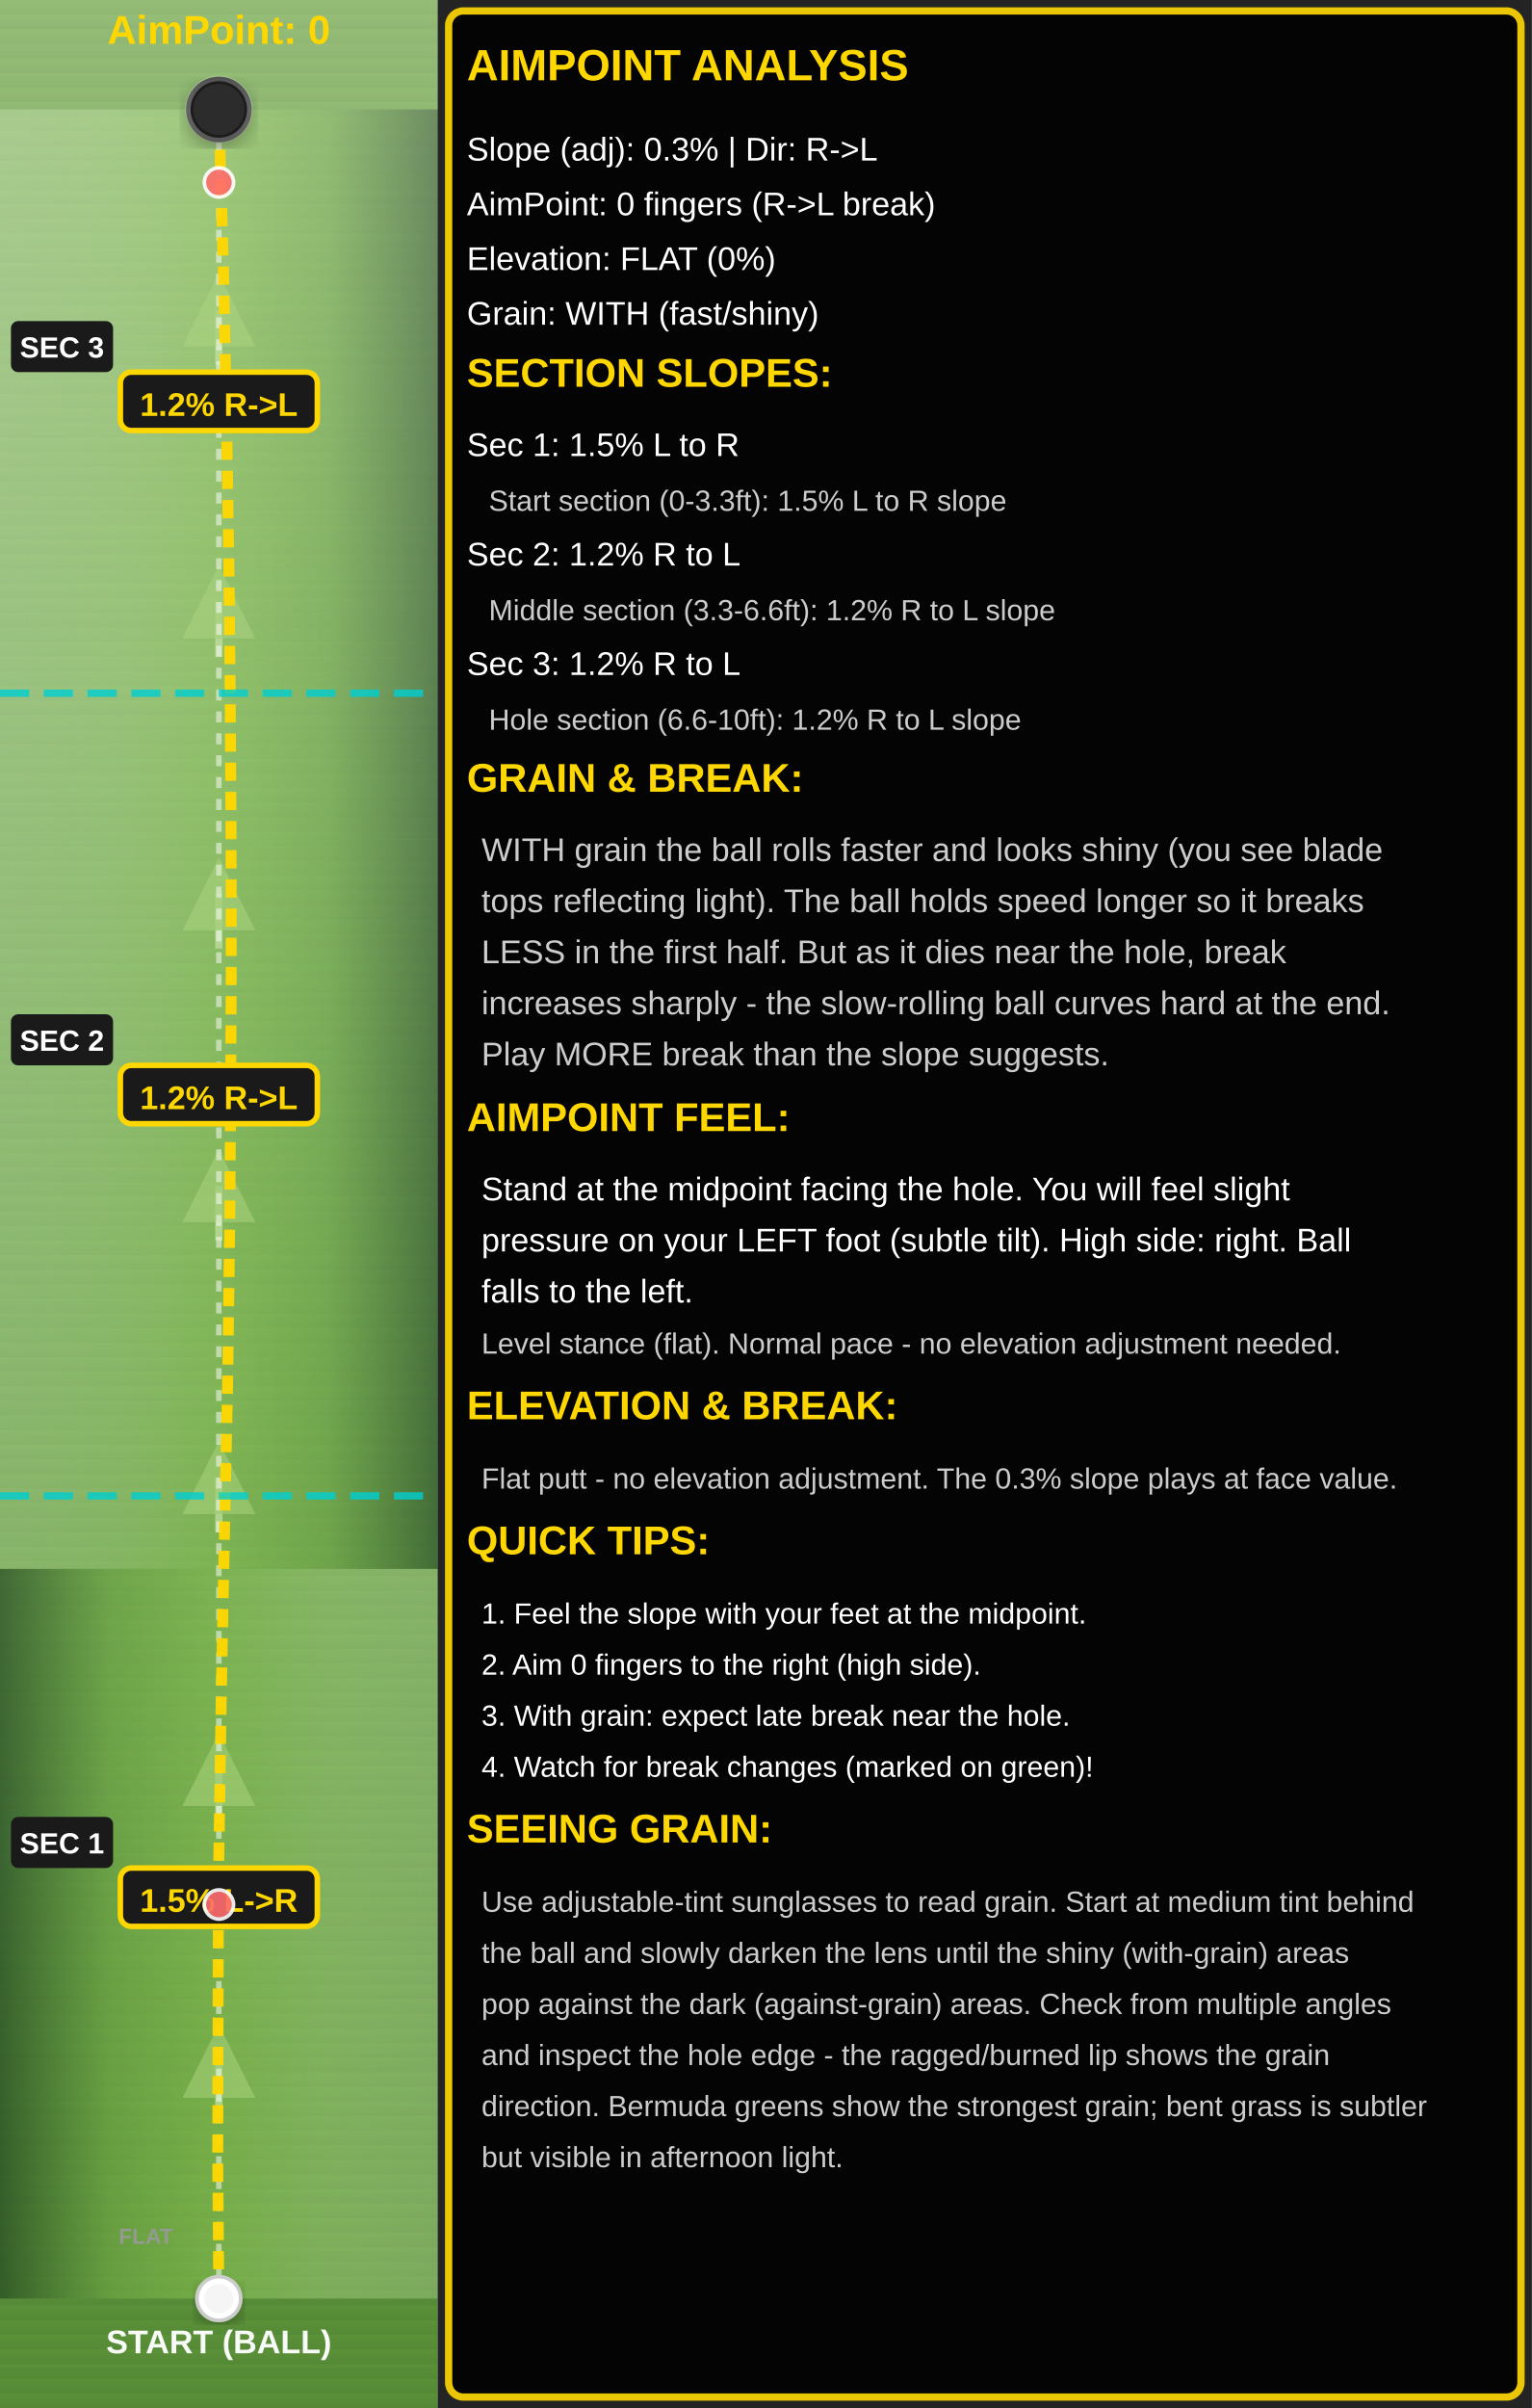
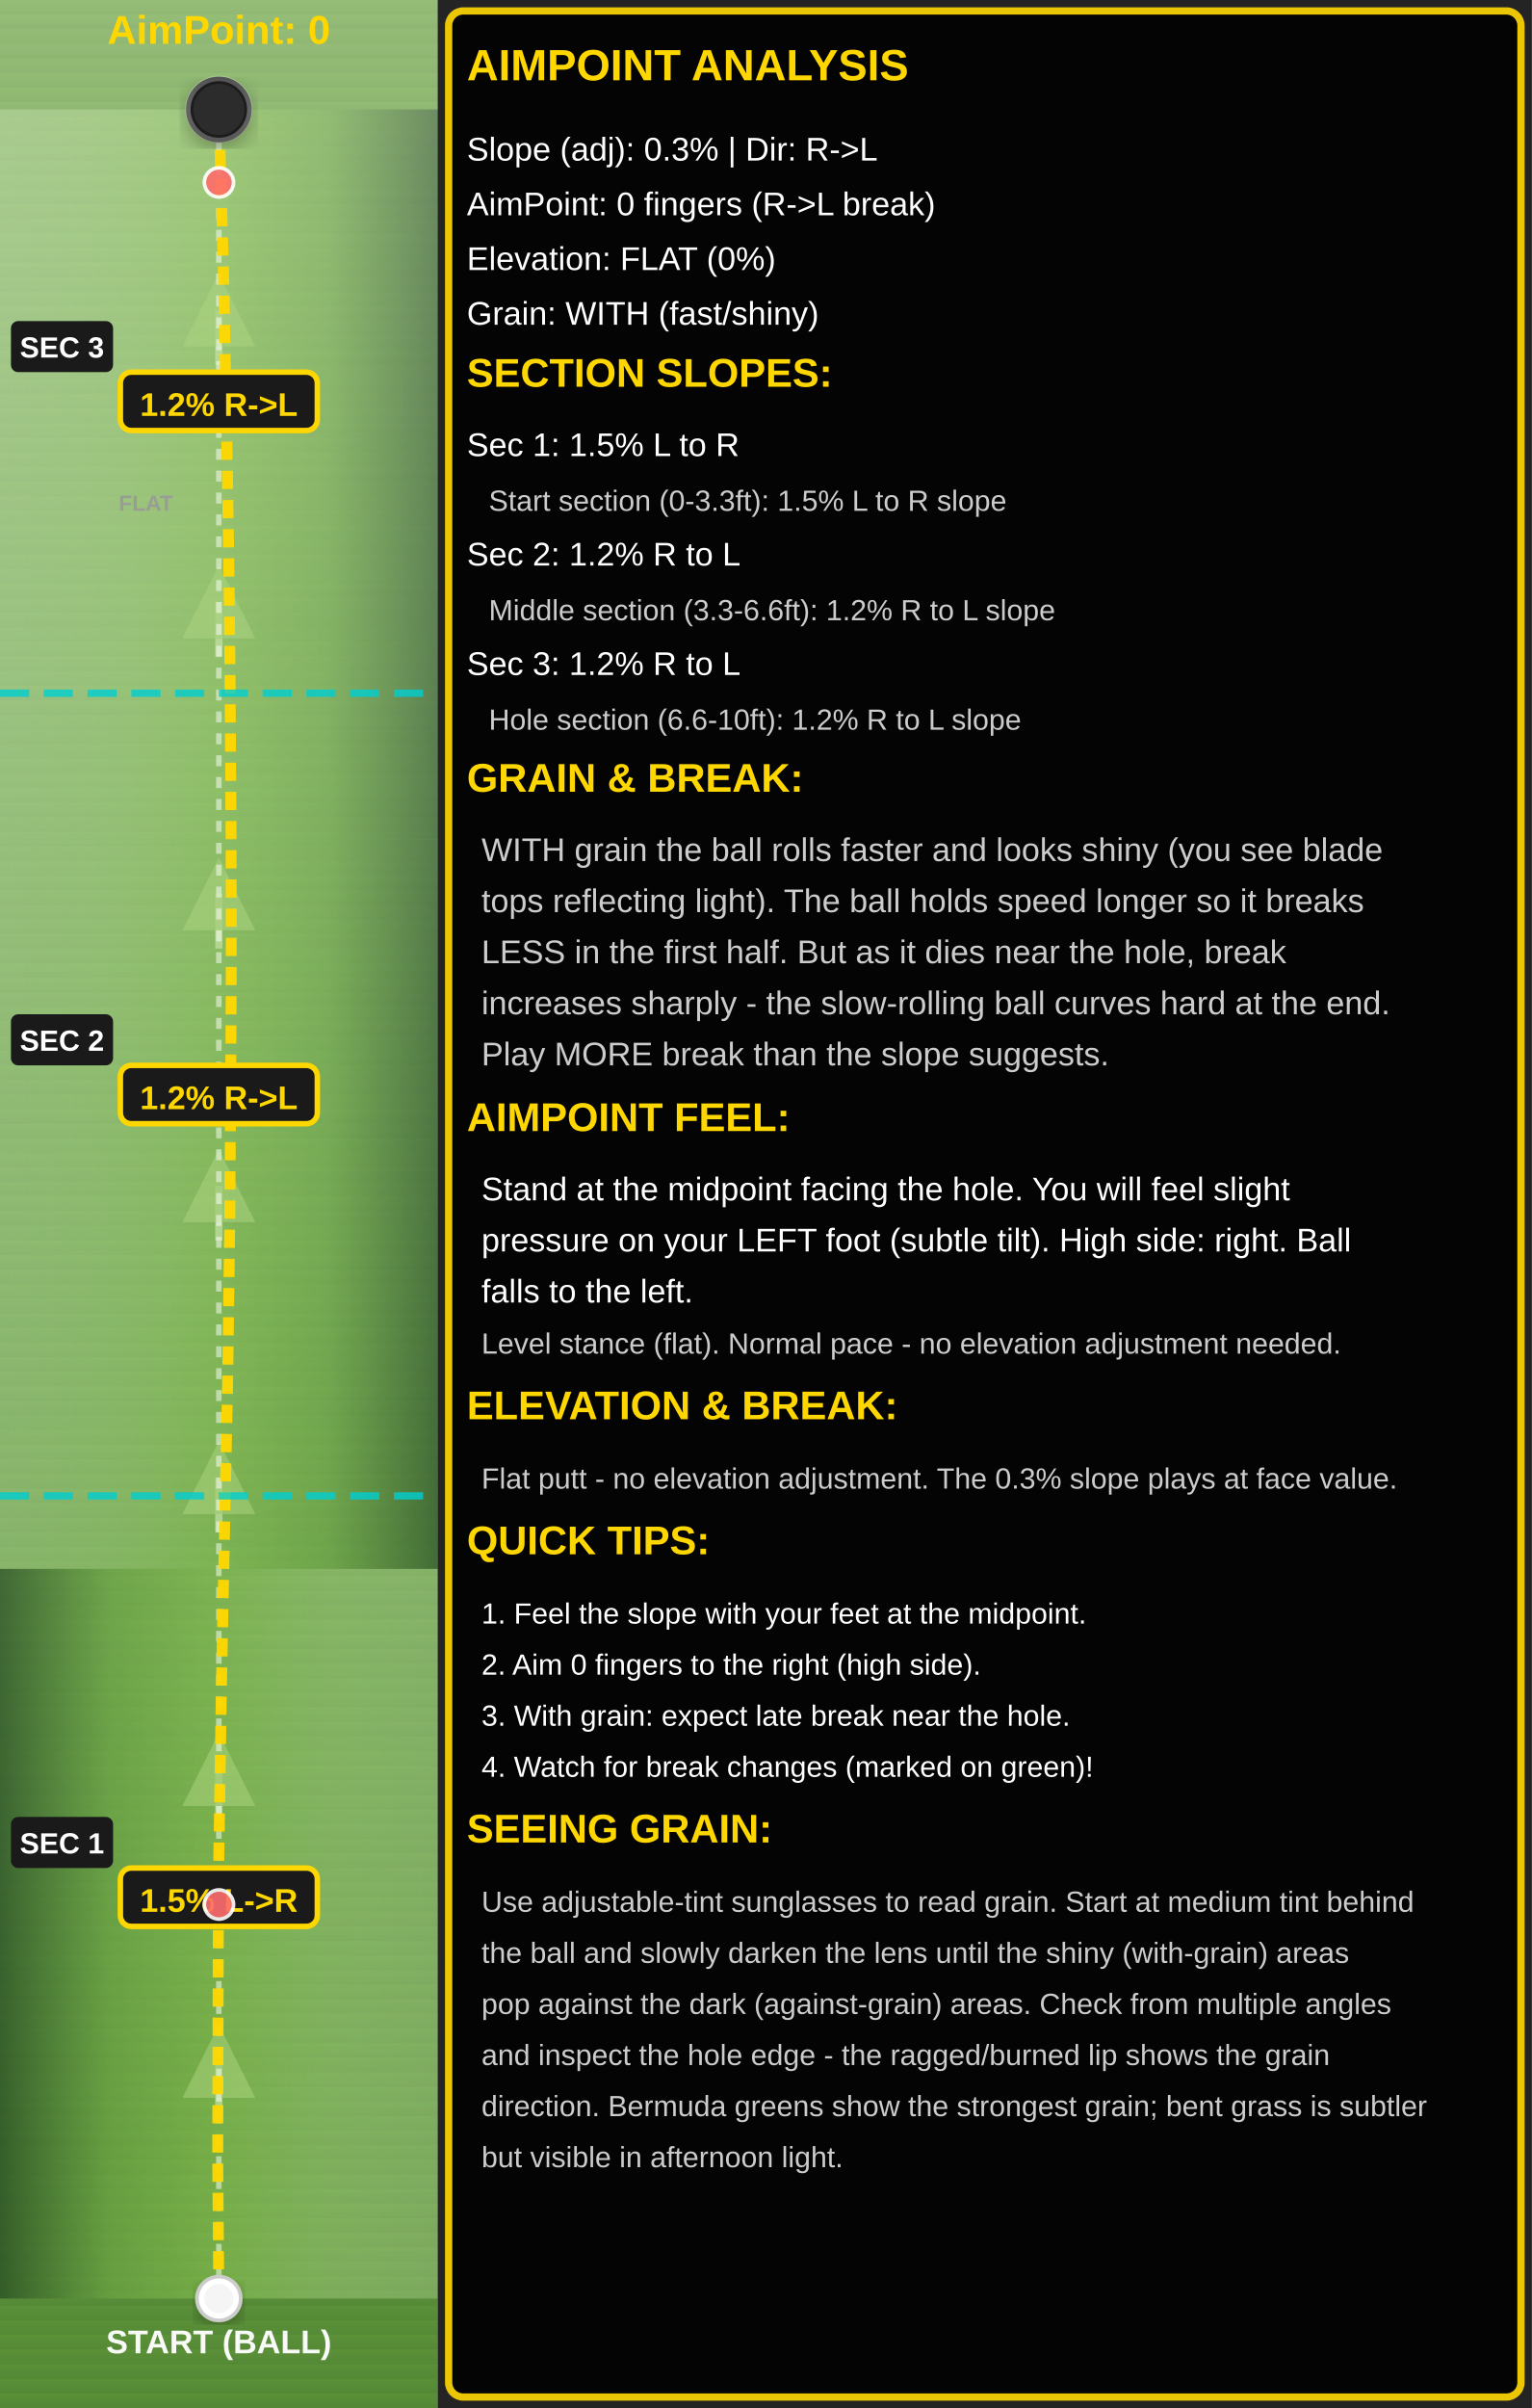
<svg xmlns="http://www.w3.org/2000/svg" width="420" height="660">
  <defs>
    <linearGradient id="baseGreen" x1="0%" y1="0%" x2="0%" y2="100%">
      <stop offset="0%" style="stop-color:#689F38;stop-opacity:1" />
      <stop offset="50%" style="stop-color:#558B2F;stop-opacity:1" />
      <stop offset="100%" style="stop-color:#4A7C27;stop-opacity:1" />
    </linearGradient>
    <linearGradient id="grainGradient" x1="0%" y1="0%" x2="0%" y2="100%">
      <stop offset="0%" style="stop-color:#E8F5E9;stop-opacity:0.6" />
      <stop offset="30%" style="stop-color:#C8E6C9;stop-opacity:0.5" />
      <stop offset="60%" style="stop-color:#A5D6A7;stop-opacity:0.35" />
      <stop offset="100%" style="stop-color:#81C784;stop-opacity:0.2" />
    </linearGradient>
    <linearGradient id="elevationGradient" x1="0%" y1="0%" x2="0%" y2="100%">
      <stop offset="0%" style="stop-color:#689F38;stop-opacity:0.15" />
      <stop offset="100%" style="stop-color:#689F38;stop-opacity:0.15" />
    </linearGradient>
    <linearGradient id="breakGradientSec1" x1="0%" y1="0%" x2="100%" y2="0%">
      <stop offset="0%" style="stop-color:#1B3D14;stop-opacity:0.79" />
      <stop offset="25%" style="stop-color:#689F38;stop-opacity:0.682" />
      <stop offset="50%" style="stop-color:#8BC34A;stop-opacity:0.574" />
      <stop offset="75%" style="stop-color:#AED581;stop-opacity:0.466" />
      <stop offset="100%" style="stop-color:#C5E1A5;stop-opacity:0.358" />
    </linearGradient>
    <linearGradient id="breakGradientSec2" x1="0%" y1="0%" x2="100%" y2="0%">
      <stop offset="0%" style="stop-color:#C5E1A5;stop-opacity:0.389" />
      <stop offset="25%" style="stop-color:#AED581;stop-opacity:0.461" />
      <stop offset="50%" style="stop-color:#8BC34A;stop-opacity:0.569" />
      <stop offset="75%" style="stop-color:#689F38;stop-opacity:0.658" />
      <stop offset="100%" style="stop-color:#1B3D14;stop-opacity:0.748" />
    </linearGradient>
    <linearGradient id="breakGradientSec3" x1="0%" y1="0%" x2="100%" y2="0%">
      <stop offset="0%" style="stop-color:#C5E1A5;stop-opacity:0.389" />
      <stop offset="25%" style="stop-color:#AED581;stop-opacity:0.461" />
      <stop offset="50%" style="stop-color:#8BC34A;stop-opacity:0.569" />
      <stop offset="75%" style="stop-color:#689F38;stop-opacity:0.658" />
      <stop offset="100%" style="stop-color:#1B3D14;stop-opacity:0.748" />
    </linearGradient>
    <linearGradient id="holeGrainGradient" x1="50%" y1="0%" x2="50%" y2="100%">
      <stop offset="0%" style="stop-color:#FFFFFF;stop-opacity:0.3" />
      <stop offset="50%" style="stop-color:#CCCCCC;stop-opacity:0.5" />
      <stop offset="100%" style="stop-color:#999999;stop-opacity:0.6" />
    </linearGradient>
    <filter id="shadow">
      <feDropShadow dx="0" dy="2" stdDeviation="3" flood-opacity="0.3" />
    </filter>
    <marker id="arrowhead-grain" markerWidth="10" markerHeight="10" refX="5" refY="5" orient="auto">
      <polygon points="0,0 10,5 0,10" fill="#AED581" opacity="0.7" />
    </marker>
    <marker id="arrowhead-elev-up" markerWidth="8" markerHeight="8" refX="4" refY="8" orient="0">
      <polygon points="4,0 8,8 0,8" fill="#FFA726" opacity="0.85" />
    </marker>
    <marker id="arrowhead-elev-down" markerWidth="8" markerHeight="8" refX="4" refY="0" orient="0">
      <polygon points="0,0 8,0 4,8" fill="#4FC3F7" opacity="0.85" />
    </marker>
    <pattern id="grassTexture" x="0" y="0" width="4" height="4" patternUnits="userSpaceOnUse">
      <rect width="4" height="4" fill="url(#baseGreen)" opacity="0.95" />
      <line x1="0" y1="2" x2="4" y2="2" stroke="#5A9B3F" stroke-width="0.5" opacity="0.3" />
    </pattern>
  </defs>
  <rect width="120" height="660" fill="url(#baseGreen)" />
  <rect width="120" height="660" fill="url(#grassTexture)" opacity="0.3" />
  <rect width="120" height="660" fill="url(#elevationGradient)" opacity="0.7" />
  <rect x="0" y="430.0" width="120" height="200.0" fill="url(#breakGradientSec1)" opacity="1.0" />
  <rect x="0" y="230.0" width="120" height="200.0" fill="url(#breakGradientSec2)" opacity="1.0" />
  <rect x="0" y="30" width="120" height="200.0" fill="url(#breakGradientSec3)" opacity="1.0" />
  <rect width="120" height="660" fill="url(#grainGradient)" opacity="0.6" />
  <line x1="60.0" y1="100" x2="60.0" y2="85" stroke="#C5E1A5" stroke-width="2" opacity="0.7" marker-end="url(#arrowhead-grain)" />
  <line x1="60.0" y1="180" x2="60.0" y2="165" stroke="#C5E1A5" stroke-width="2" opacity="0.7" marker-end="url(#arrowhead-grain)" />
  <line x1="60.0" y1="260" x2="60.0" y2="245" stroke="#C5E1A5" stroke-width="2" opacity="0.7" marker-end="url(#arrowhead-grain)" />
  <line x1="60.0" y1="340" x2="60.0" y2="325" stroke="#C5E1A5" stroke-width="2" opacity="0.7" marker-end="url(#arrowhead-grain)" />
  <line x1="60.0" y1="420" x2="60.0" y2="405" stroke="#C5E1A5" stroke-width="2" opacity="0.7" marker-end="url(#arrowhead-grain)" />
  <line x1="60.0" y1="500" x2="60.0" y2="485" stroke="#C5E1A5" stroke-width="2" opacity="0.7" marker-end="url(#arrowhead-grain)" />
  <line x1="60.0" y1="580" x2="60.0" y2="565" stroke="#C5E1A5" stroke-width="2" opacity="0.7" marker-end="url(#arrowhead-grain)" />
-   <text x="40.0" y="615" font-family="Arial, sans-serif" font-size="6" fill="#999999" text-anchor="middle" font-weight="bold" opacity="0.9">FLAT</text>
+   <text x="40.0" y="140" font-family="Arial, sans-serif" font-size="6" fill="#999999" text-anchor="middle" font-weight="bold" opacity="0.9">FLAT</text>
  <line x1="60.0" y1="630" x2="60.0" y2="30.0" stroke="#FFFFFF" stroke-width="1.5" stroke-dasharray="3,3" opacity="0.5" />
  <path d="M 60.0 630.0 C 59.9 617.5, 59.8 604.6, 59.7 592.0 C 59.7 577.0, 59.8 561.5, 59.8 546.5 C 59.8 533.9, 59.9 521.0, 60.0 508.5 C 60.2 493.4, 60.5 477.9, 60.7 462.9 C 61.0 447.9, 61.3 432.4, 61.6 417.3 C 61.9 404.8, 62.1 391.9, 62.4 379.4 C 62.6 364.3, 62.8 348.8, 63.0 333.8 C 63.1 318.8, 63.2 303.3, 63.3 288.2 C 63.4 275.7, 63.4 262.8, 63.4 250.3 C 63.4 235.2, 63.3 219.7, 63.2 204.7 C 63.1 189.6, 63.0 174.2, 62.8 159.1 C 62.6 146.6, 62.4 133.7, 62.2 121.1 C 61.9 106.1, 61.6 90.6, 61.3 75.6 C 60.9 60.5, 60.4 45.0, 60.0 30.0" stroke="#FFD700" stroke-width="3" fill="none" stroke-dasharray="5,3" opacity="0.95" />
  <line x1="0" y1="410.0" x2="120" y2="410.0" stroke="#00CED1" stroke-width="2" opacity="0.8" stroke-dasharray="8,4" />
  <line x1="0" y1="190.0" x2="120" y2="190.0" stroke="#00CED1" stroke-width="2" opacity="0.8" stroke-dasharray="8,4" />
  <rect x="3" y="498.0" width="28" height="14" fill="#1A1A1A" rx="2" />
  <text x="17" y="508.0" font-family="Arial, sans-serif" font-size="8" fill="#FFFFFF" text-anchor="middle" font-weight="bold">SEC 1</text>
  <rect x="33.0" y="512.0" width="54" height="16" fill="#1A1A1A" rx="3" stroke="#FFD700" stroke-width="1.5" />
  <text x="60.0" y="524.0" font-family="Arial, sans-serif" font-size="9" fill="#FFD700" text-anchor="middle" font-weight="bold">1.5% L-&gt;R</text>
  <rect x="3" y="278.0" width="28" height="14" fill="#1A1A1A" rx="2" />
  <text x="17" y="288.0" font-family="Arial, sans-serif" font-size="8" fill="#FFFFFF" text-anchor="middle" font-weight="bold">SEC 2</text>
  <rect x="33.0" y="292.0" width="54" height="16" fill="#1A1A1A" rx="3" stroke="#FFD700" stroke-width="1.5" />
  <text x="60.0" y="304.0" font-family="Arial, sans-serif" font-size="9" fill="#FFD700" text-anchor="middle" font-weight="bold">1.2% R-&gt;L</text>
  <rect x="3" y="88.0" width="28" height="14" fill="#1A1A1A" rx="2" />
  <text x="17" y="98.0" font-family="Arial, sans-serif" font-size="8" fill="#FFFFFF" text-anchor="middle" font-weight="bold">SEC 3</text>
  <rect x="33.0" y="102.0" width="54" height="16" fill="#1A1A1A" rx="3" stroke="#FFD700" stroke-width="1.5" />
  <text x="60.0" y="114.0" font-family="Arial, sans-serif" font-size="9" fill="#FFD700" text-anchor="middle" font-weight="bold">1.2% R-&gt;L</text>
  <circle cx="60.031" cy="522" r="4" fill="#FF6B6B" opacity="0.9" stroke="#FFFFFF" stroke-width="1" />
  <circle cx="60.031" cy="50" r="4" fill="#FF6B6B" opacity="0.9" stroke="#FFFFFF" stroke-width="1" />
  <text x="60.0" y="12" font-family="Arial, sans-serif" font-size="11" fill="#FFD700" text-anchor="middle" font-weight="bold">AimPoint: 0</text>
  <circle cx="60.0" cy="30.0" r="9" fill="#1A1A1A" filter="url(#shadow)" />
  <circle cx="60.0" cy="30.0" r="7" fill="#2C2C2C" />
  <circle cx="60.0" cy="30.0" r="8.5" fill="none" stroke="url(#holeGrainGradient)" stroke-width="1.5" opacity="0.8" />
  <circle cx="60.0" cy="630" r="6" fill="#FFFFFF" stroke="#CCCCCC" stroke-width="1" filter="url(#shadow)" />
  <circle cx="60.0" cy="630" r="4" fill="#F5F5F5" />
  <text x="60.0" y="645" font-family="Arial, sans-serif" font-size="9" fill="#FFFFFF" text-anchor="middle" font-weight="bold" opacity="0.95">START (BALL)</text>
  <rect x="120" y="0" width="300" height="660" fill="#1A1A1A" opacity="0.95" />
  <rect x="123" y="3" width="294" height="654" fill="#000000" opacity="0.9" rx="4" stroke="#FFD700" stroke-width="2" />
  <text x="128" y="22" font-family="Arial, sans-serif" font-size="12" fill="#FFD700" font-weight="bold">AIMPOINT ANALYSIS</text>
  <text x="128" y="44" font-family="Arial, sans-serif" font-size="9" fill="#FFFFFF">Slope (adj): 0.3%  |  Dir: R-&gt;L</text>
  <text x="128" y="59" font-family="Arial, sans-serif" font-size="9" fill="#FFFFFF">AimPoint: 0 fingers (R-&gt;L break)</text>
  <text x="128" y="74" font-family="Arial, sans-serif" font-size="9" fill="#FFFFFF">Elevation: FLAT (0%)</text>
  <text x="128" y="89" font-family="Arial, sans-serif" font-size="9" fill="#FFFFFF">Grain: WITH (fast/shiny)</text>
  <text x="128" y="106" font-family="Arial, sans-serif" font-size="11" fill="#FFD700" font-weight="bold">SECTION SLOPES:</text>
  <text x="128" y="125" font-family="Arial, sans-serif" font-size="9" fill="#FFFFFF">Sec 1: 1.5% L to R</text>
  <text x="134" y="140" font-family="Arial, sans-serif" font-size="8" fill="#CCCCCC">Start section (0-3.3ft): 1.5% L to R slope</text>
  <text x="128" y="155" font-family="Arial, sans-serif" font-size="9" fill="#FFFFFF">Sec 2: 1.2% R to L</text>
  <text x="134" y="170" font-family="Arial, sans-serif" font-size="8" fill="#CCCCCC">Middle section (3.3-6.6ft): 1.2% R to L slope</text>
  <text x="128" y="185" font-family="Arial, sans-serif" font-size="9" fill="#FFFFFF">Sec 3: 1.2% R to L</text>
  <text x="134" y="200" font-family="Arial, sans-serif" font-size="8" fill="#CCCCCC">Hole section (6.6-10ft): 1.2% R to L slope</text>
  <text x="128" y="217" font-family="Arial, sans-serif" font-size="11" fill="#FFD700" font-weight="bold">GRAIN &amp; BREAK:</text>
  <text x="132" y="236" font-family="Arial, sans-serif" font-size="9" fill="#CCCCCC">WITH grain the ball rolls faster and looks shiny (you see blade</text>
  <text x="132" y="250" font-family="Arial, sans-serif" font-size="9" fill="#CCCCCC">tops reflecting light). The ball holds speed longer so it breaks</text>
  <text x="132" y="264" font-family="Arial, sans-serif" font-size="9" fill="#CCCCCC">LESS in the first half. But as it dies near the hole, break</text>
  <text x="132" y="278" font-family="Arial, sans-serif" font-size="9" fill="#CCCCCC">increases sharply - the slow-rolling ball curves hard at the end.</text>
  <text x="132" y="292" font-family="Arial, sans-serif" font-size="9" fill="#CCCCCC">Play MORE break than the slope suggests.</text>
  <text x="128" y="310" font-family="Arial, sans-serif" font-size="11" fill="#FFD700" font-weight="bold">AIMPOINT FEEL:</text>
  <text x="132" y="329" font-family="Arial, sans-serif" font-size="9" fill="#FFFFFF">Stand at the midpoint facing the hole. You will feel slight</text>
  <text x="132" y="343" font-family="Arial, sans-serif" font-size="9" fill="#FFFFFF">pressure on your LEFT foot (subtle tilt). High side: right. Ball</text>
  <text x="132" y="357" font-family="Arial, sans-serif" font-size="9" fill="#FFFFFF">falls to the left.</text>
  <text x="132" y="371" font-family="Arial, sans-serif" font-size="8" fill="#CCCCCC">Level stance (flat). Normal pace - no elevation adjustment needed.</text>
  <text x="128" y="389" font-family="Arial, sans-serif" font-size="11" fill="#FFD700" font-weight="bold">ELEVATION &amp; BREAK:</text>
  <text x="132" y="408" font-family="Arial, sans-serif" font-size="8" fill="#CCCCCC">Flat putt - no elevation adjustment. The 0.3% slope plays at face value.</text>
  <text x="128" y="426" font-family="Arial, sans-serif" font-size="11" fill="#FFD700" font-weight="bold">QUICK TIPS:</text>
  <text x="132" y="445" font-family="Arial, sans-serif" font-size="8" fill="#FFFFFF">1. Feel the slope with your feet at the midpoint.</text>
  <text x="132" y="459" font-family="Arial, sans-serif" font-size="8" fill="#FFFFFF">2. Aim 0 fingers to the right (high side).</text>
  <text x="132" y="473" font-family="Arial, sans-serif" font-size="8" fill="#FFFFFF">3. With grain: expect late break near the hole.</text>
  <text x="132" y="487" font-family="Arial, sans-serif" font-size="8" fill="#FFFFFF">4. Watch for break changes (marked on green)!</text>
  <text x="128" y="505" font-family="Arial, sans-serif" font-size="11" fill="#FFD700" font-weight="bold">SEEING GRAIN:</text>
  <text x="132" y="524" font-family="Arial, sans-serif" font-size="8" fill="#CCCCCC">Use adjustable-tint sunglasses to read grain. Start at medium tint behind</text>
  <text x="132" y="538" font-family="Arial, sans-serif" font-size="8" fill="#CCCCCC">the ball and slowly darken the lens until the shiny (with-grain) areas</text>
  <text x="132" y="552" font-family="Arial, sans-serif" font-size="8" fill="#CCCCCC">pop against the dark (against-grain) areas. Check from multiple angles</text>
  <text x="132" y="566" font-family="Arial, sans-serif" font-size="8" fill="#CCCCCC">and inspect the hole edge - the ragged/burned lip shows the grain</text>
  <text x="132" y="580" font-family="Arial, sans-serif" font-size="8" fill="#CCCCCC">direction. Bermuda greens show the strongest grain; bent grass is subtler</text>
  <text x="132" y="594" font-family="Arial, sans-serif" font-size="8" fill="#CCCCCC">but visible in afternoon light.</text>
</svg>
